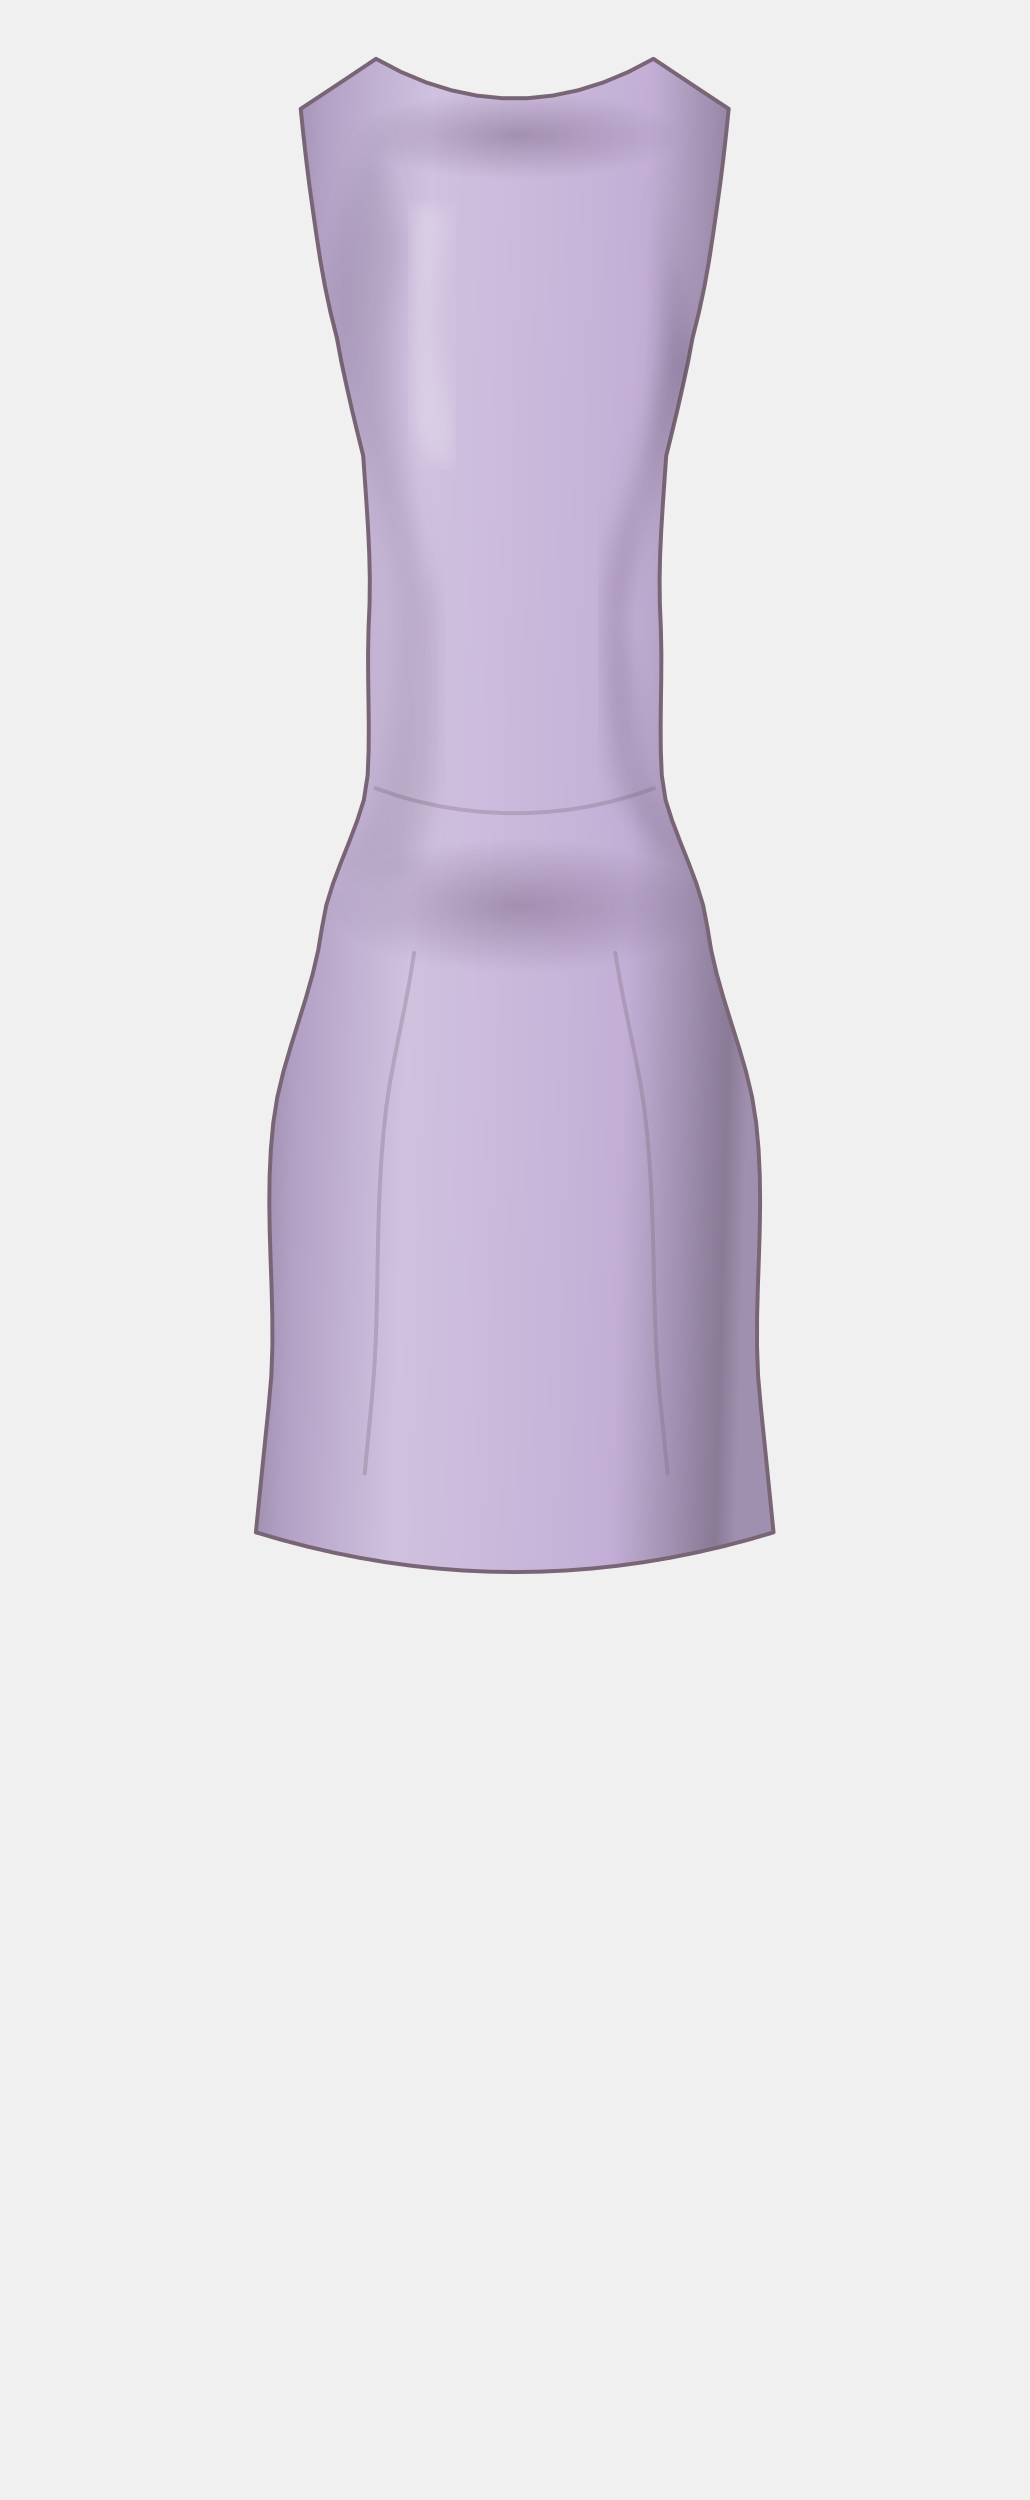
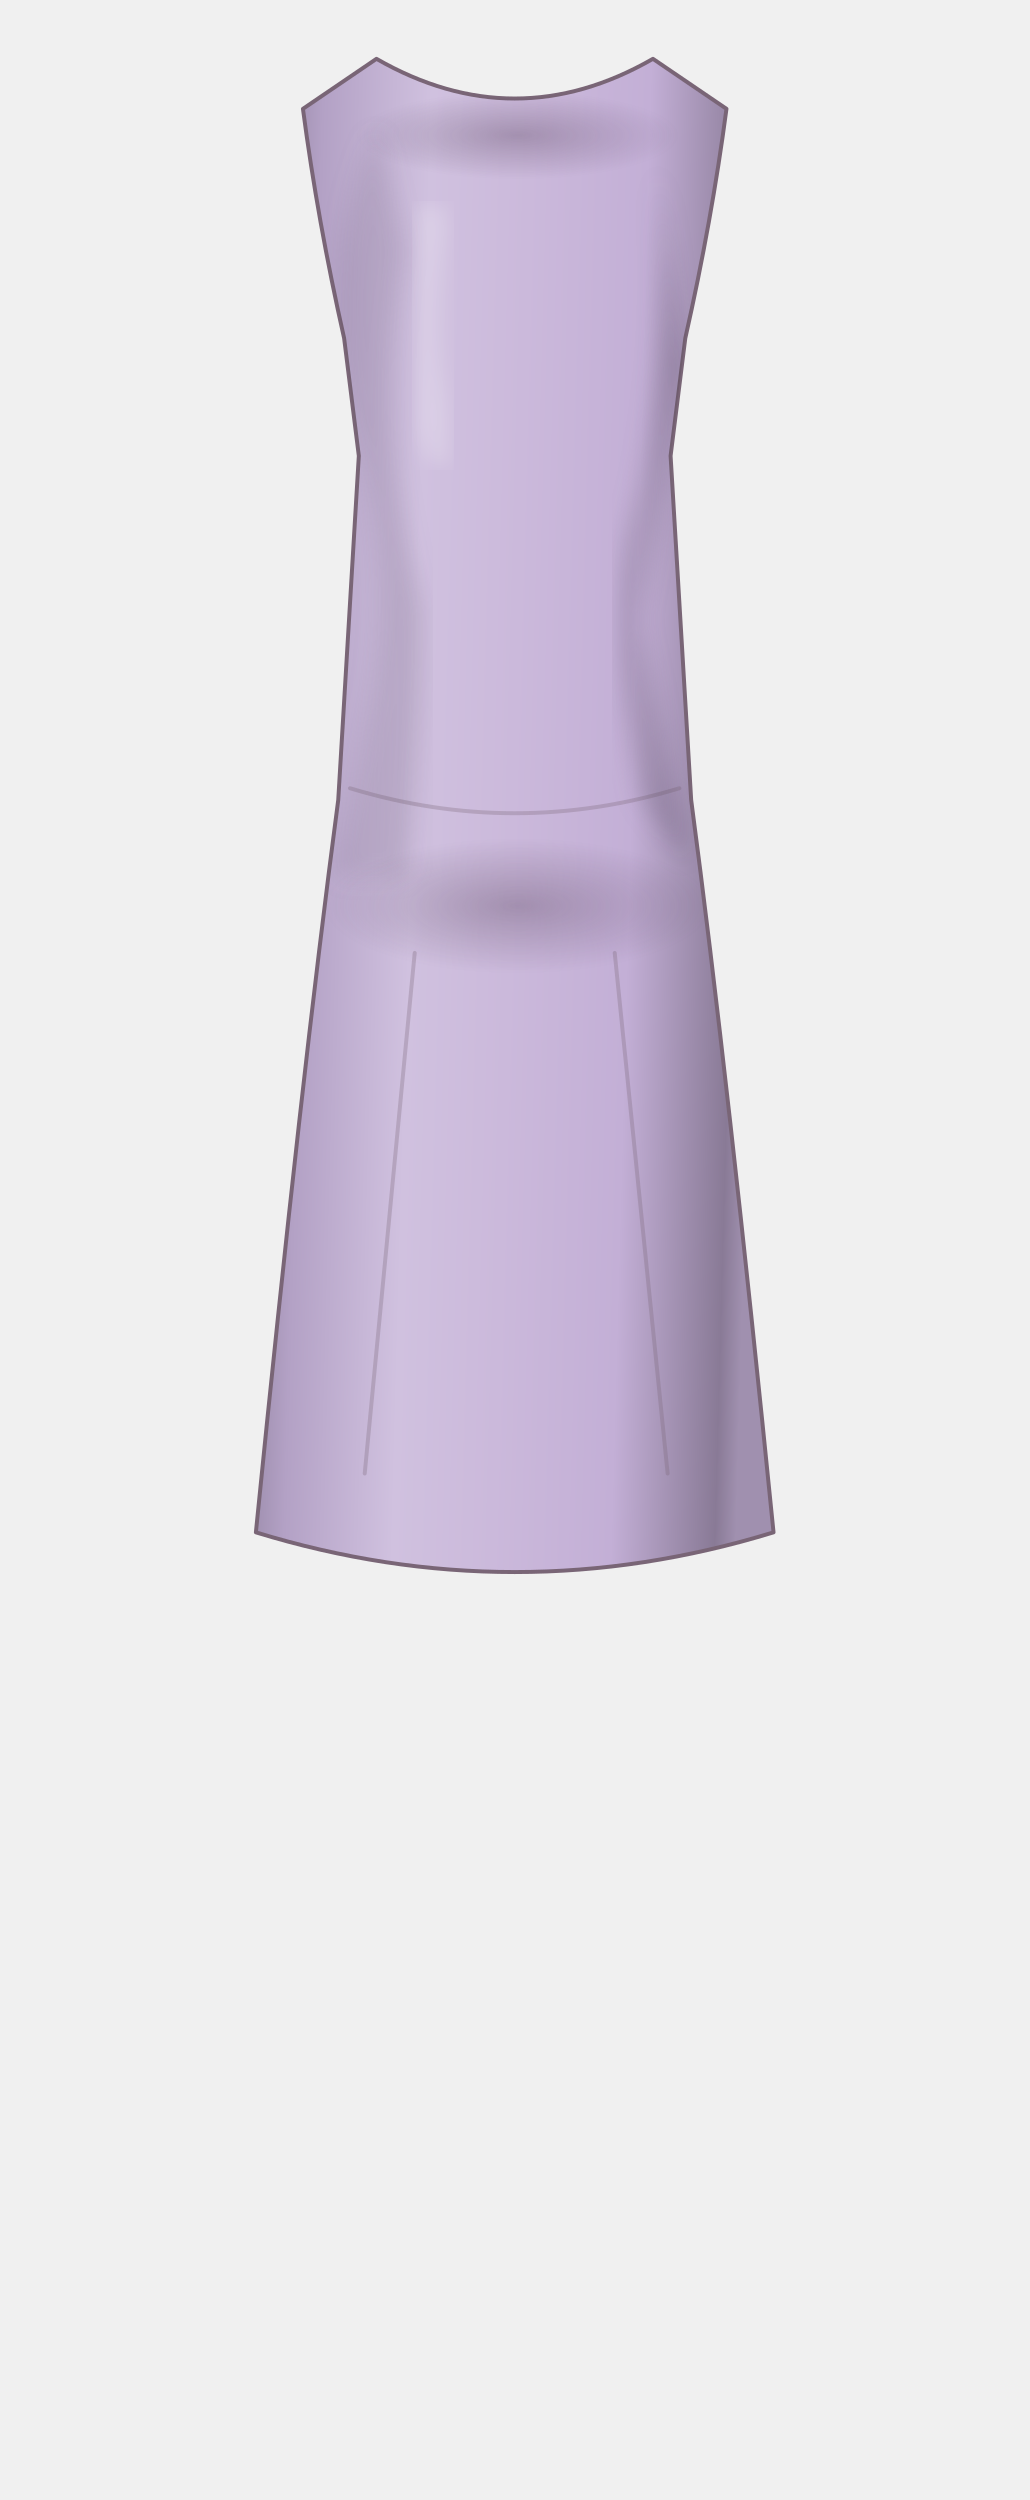
<svg xmlns="http://www.w3.org/2000/svg" width="350" height="850" viewBox="185 330 350 850" fill="none">
  <defs>
-     <linearGradient id="mlujk3h-0" x1="0" y1="0" x2="1" y2=".08">
+     <linearGradient id="m4vbpey-0" x1="0" y1="0" x2="1" y2=".08">
      <stop stop-color="#8a7c98" />
      <stop offset=".13" stop-color="#b3a1c5" />
      <stop offset=".34" stop-color="#d0c1df" />
      <stop offset=".53" stop-color="#cbb9db" />
      <stop offset=".76" stop-color="#c3afd6" />
      <stop offset=".96" stop-color="#897a96" />
      <stop offset="1" stop-color="#a090af" />
    </linearGradient>
-     <linearGradient id="mlujk3h-1" x1="0" y1="0" x2="1" y2=".08">
+     <linearGradient id="m4vbpey-1" x1="0" y1="0" x2="1" y2=".08">
      <stop stop-color="#221728" />
      <stop offset=".13" stop-color="#2c1d34" />
      <stop offset=".34" stop-color="#5e5165" />
      <stop offset=".53" stop-color="#4b3d53" />
      <stop offset=".76" stop-color="#302039" />
      <stop offset=".96" stop-color="#221628" />
      <stop offset="1" stop-color="#271a2f" />
    </linearGradient>
  </defs>
  <g stroke="#796576" stroke-width="1.35" stroke-linecap="round" stroke-linejoin="round">
    <defs>
      <clipPath id="cloth-clip">
-         <path d="M312.836 350L306.485 354.25L300.103 358.5L293.689 362.75L287.242 367L288.108 375.469L289.067 383.988L290.134 392.556L291.327 401.173L292.577 409.84L293.911 418.556L295.48 427.321L297.349 436.136L299.557 445L301.047 453L302.779 461L304.591 469L306.513 477L308.486 485L309.07 493.357L309.65 501.714L310.164 510.071L310.548 518.429L310.736 526.786L310.659 535.143L310.309 543.5L310.142 551.857L310.172 560.214L310.292 568.571L310.384 576.929L310.332 585.286L309.993 593.643L308.704 602L306.51 608.861L303.864 615.872L301.011 623.034L298.248 630.347L295.93 637.81L294.47 645.423L293.177 653.188L291.328 661.102L289.051 669.167L286.504 677.383L283.876 685.749L281.39 694.265L279.305 702.932L277.913 711.75L277.095 720.718L276.666 729.837L276.561 739.106L276.702 748.526L276.996 758.096L277.334 767.816L277.589 777.688L277.617 787.709L277.252 797.881L276.343 808.204L275.268 818.677L274.186 829.301L273.096 840.075L272 851L280.8 853.565L289.6 855.86L298.4 857.885L307.2 859.64L316 861.125L324.8 862.34L333.6 863.285L342.4 863.96L351.2 864.365L360 864.5L368.8 864.365L377.6 863.96L386.4 863.285L395.2 862.34L404 861.125L412.8 859.64L421.6 857.885L430.4 855.86L439.2 853.565L448 851L446.904 840.075L445.814 829.301L444.732 818.677L443.657 808.204L442.748 797.881L442.383 787.709L442.411 777.688L442.666 767.816L443.004 758.096L443.298 748.526L443.439 739.106L443.334 729.837L442.905 720.718L442.087 711.75L440.695 702.932L438.61 694.265L436.124 685.749L433.496 677.383L430.949 669.167L428.672 661.102L426.823 653.188L425.53 645.423L424.07 637.81L421.752 630.347L418.989 623.034L416.136 615.872L413.49 608.861L411.296 602L410.007 593.643L409.668 585.286L409.616 576.929L409.708 568.571L409.828 560.214L409.858 551.857L409.691 543.5L409.341 535.143L409.264 526.786L409.452 518.429L409.836 510.071L410.35 501.714L410.93 493.357L411.514 485L413.487 477L415.409 469L417.221 461L418.953 453L420.443 445L422.651 436.136L424.52 427.321L426.089 418.556L427.423 409.84L428.673 401.173L429.866 392.556L430.933 383.988L431.892 375.469L432.758 367L426.311 362.75L419.897 358.5L413.515 354.25L407.164 350L398.649 354.463L390.103 358.033L381.526 360.711L372.926 362.496L364.31 363.388L355.69 363.388L347.074 362.496L338.474 360.711L329.897 358.033L321.351 354.463L312.836 350Z" fill="url(#mlujk3h-0)" />
-         <path d="M312.642 598L319.684 600.414L326.808 602.426L334.037 604.036L341.37 605.243L348.786 606.047L356.256 606.45L363.744 606.45L371.214 606.047L378.63 605.243L385.963 604.036L393.192 602.426L400.316 600.414L407.358 598M325.787 654L324.377 662.85L322.725 671.7L320.949 680.55L319.179 689.4L317.556 698.25L316.235 707.1L315.31 715.95L314.623 724.8L314.127 733.65L313.782 742.5L313.547 751.35L313.374 760.2L313.213 769.05L313.011 777.9L312.708 786.75L312.243 795.6L311.549 804.45L310.7 813.3L309.85 822.15L309 831M394.213 654L395.674 662.85L397.379 671.7L399.211 680.55L401.04 689.4L402.722 698.25L404.101 707.1L405.081 715.95L405.821 724.8L406.369 733.65L406.761 742.5L407.043 751.35L407.259 760.2L407.462 769.05L407.706 777.9L408.05 786.75L408.559 795.6L409.301 804.45L410.2 813.3L411.1 822.15L412 831" stroke="#796576" opacity="0.3" />
+         <path d="M313 350 L288 367 Q293 405 302 445 L307 485 L300 602 Q287.4 697 272 851 Q360 878 448 851 Q432.6 697 420 602 L413 485 L418 445 Q427 405 432 367 L407 350 Q360 377 313 350Z" fill="url(#m4vbpey-0)" />
+         <path d="M304 598 Q360 615 416 598 M326 654 L309 831 M394 654 L412 831" stroke="#796576" opacity="0.3" />
      </clipPath>
      <linearGradient id="cloth-round">
        <stop stop-color="#302039" stop-opacity=".24" />
        <stop offset=".3" stop-color="#fff" stop-opacity=".27" />
        <stop offset=".58" stop-color="#fff" stop-opacity="0" />
        <stop offset=".87" stop-color="#302039" stop-opacity=".26" />
        <stop offset="1" stop-color="#fff" stop-opacity=".1" />
      </linearGradient>
      <radialGradient id="cloth-occlusion">
        <stop stop-color="#46304a" stop-opacity=".3" />
        <stop offset="1" stop-color="#46304a" stop-opacity="0" />
      </radialGradient>
      <filter id="cloth-soft">
        <feGaussianBlur stdDeviation="4" />
      </filter>
    </defs>
-     <path d="M312.836 350L306.485 354.25L300.103 358.5L293.689 362.75L287.242 367L288.108 375.469L289.067 383.988L290.134 392.556L291.327 401.173L292.577 409.84L293.911 418.556L295.48 427.321L297.349 436.136L299.557 445L301.047 453L302.779 461L304.591 469L306.513 477L308.486 485L309.07 493.357L309.65 501.714L310.164 510.071L310.548 518.429L310.736 526.786L310.659 535.143L310.309 543.5L310.142 551.857L310.172 560.214L310.292 568.571L310.384 576.929L310.332 585.286L309.993 593.643L308.704 602L306.51 608.861L303.864 615.872L301.011 623.034L298.248 630.347L295.93 637.81L294.47 645.423L293.177 653.188L291.328 661.102L289.051 669.167L286.504 677.383L283.876 685.749L281.39 694.265L279.305 702.932L277.913 711.75L277.095 720.718L276.666 729.837L276.561 739.106L276.702 748.526L276.996 758.096L277.334 767.816L277.589 777.688L277.617 787.709L277.252 797.881L276.343 808.204L275.268 818.677L274.186 829.301L273.096 840.075L272 851L280.8 853.565L289.6 855.86L298.4 857.885L307.2 859.64L316 861.125L324.8 862.34L333.6 863.285L342.4 863.96L351.2 864.365L360 864.5L368.8 864.365L377.6 863.96L386.4 863.285L395.2 862.34L404 861.125L412.8 859.64L421.6 857.885L430.4 855.86L439.2 853.565L448 851L446.904 840.075L445.814 829.301L444.732 818.677L443.657 808.204L442.748 797.881L442.383 787.709L442.411 777.688L442.666 767.816L443.004 758.096L443.298 748.526L443.439 739.106L443.334 729.837L442.905 720.718L442.087 711.75L440.695 702.932L438.61 694.265L436.124 685.749L433.496 677.383L430.949 669.167L428.672 661.102L426.823 653.188L425.53 645.423L424.07 637.81L421.752 630.347L418.989 623.034L416.136 615.872L413.49 608.861L411.296 602L410.007 593.643L409.668 585.286L409.616 576.929L409.708 568.571L409.828 560.214L409.858 551.857L409.691 543.5L409.341 535.143L409.264 526.786L409.452 518.429L409.836 510.071L410.35 501.714L410.93 493.357L411.514 485L413.487 477L415.409 469L417.221 461L418.953 453L420.443 445L422.651 436.136L424.52 427.321L426.089 418.556L427.423 409.84L428.673 401.173L429.866 392.556L430.933 383.988L431.892 375.469L432.758 367L426.311 362.75L419.897 358.5L413.515 354.25L407.164 350L398.649 354.463L390.103 358.033L381.526 360.711L372.926 362.496L364.31 363.388L355.69 363.388L347.074 362.496L338.474 360.711L329.897 358.033L321.351 354.463L312.836 350Z" fill="url(#mlujk3h-0)" />
-     <path d="M312.642 598L319.684 600.414L326.808 602.426L334.037 604.036L341.37 605.243L348.786 606.047L356.256 606.45L363.744 606.45L371.214 606.047L378.63 605.243L385.963 604.036L393.192 602.426L400.316 600.414L407.358 598M325.787 654L324.377 662.85L322.725 671.7L320.949 680.55L319.179 689.4L317.556 698.25L316.235 707.1L315.31 715.95L314.623 724.8L314.127 733.65L313.782 742.5L313.547 751.35L313.374 760.2L313.213 769.05L313.011 777.9L312.708 786.75L312.243 795.6L311.549 804.45L310.7 813.3L309.85 822.15L309 831M394.213 654L395.674 662.85L397.379 671.7L399.211 680.55L401.04 689.4L402.722 698.25L404.101 707.1L405.081 715.95L405.821 724.8L406.369 733.65L406.761 742.5L407.043 751.35L407.259 760.2L407.462 769.05L407.706 777.9L408.05 786.75L408.559 795.6L409.301 804.45L410.2 813.3L411.1 822.15L412 831" stroke="#796576" opacity="0.3" />
+     <path d="M313 350 L288 367 Q293 405 302 445 L307 485 L300 602 Q287.4 697 272 851 Q360 878 448 851 Q432.6 697 420 602 L413 485 L418 445 Q427 405 432 367 L407 350 Q360 377 313 350Z" fill="url(#m4vbpey-0)" />
+     <path d="M304 598 Q360 615 416 598 M326 654 L309 831 M394 654 L412 831" stroke="#796576" opacity="0.3" />
    <g data-material="cloth-volume" clip-path="url(#cloth-clip)">
-       <path d="M312.338 374L308.826 381.771L305.775 389.75L303.198 397.938L301.115 406.333L299.548 414.937L298.47 423.75L297.836 432.771L297.85 442L298.8 451.438L300.892 461.083L303.712 470.938L307.006 481L310.314 489.198L313.165 497.43L315.531 505.694L317.386 513.992L318.705 522.322L319.457 530.686L319.605 539.083L319.334 547.512L318.927 555.975L318.308 564.471L317.394 573L316.436 580.857L315.336 588.714L313.856 596.571L311.467 604.429L308.37 612.286L304.884 620.143L301.368 628L309.378 628L317.388 628L325.398 628L328.173 616.331L330.539 605.322L332.023 594.975L332.588 585.289L332.846 576.264L332.947 567.901L332.964 560.198L332.94 553.157L332.894 546.777L332.831 541.058L332.697 536L330.364 527.556L328.091 519.082L325.896 510.577L323.817 502.041L321.904 493.474L320.217 484.878L318.825 476.25L317.799 467.592L317.211 458.903L317.128 450.184L317.608 441.434L318.611 432.653L319.986 423.842L321.715 415Z" fill="url(#mlujk3h-1)" stroke="none" opacity=".13" filter="url(#cloth-soft)" />
-       <path d="M408.986 386L410.057 395.041L410.901 404.012L411.5 412.911L411.841 421.74L411.909 430.497L411.692 439.183L411.076 447.799L409.956 456.343L408.411 464.817L406.522 473.219L404.365 481.55L402.01 489.811L399.52 498L397.05 504.681L395.003 511.722L393.395 519.125L392.247 526.889L391.593 535.014L391.441 543.5L391.493 552.347L391.72 561.556L392.191 571.125L393.009 581.056L394.318 591.347L396.762 602L402.476 609L408.768 616L415.471 623L411.762 614.8L408.357 606.6L405.623 598.4L403.855 590.2L402.615 582L401.542 573.8L400.528 565.6L399.478 557.4L398.311 549.2L396.958 541L398.483 532.4L400.284 523.8L402.337 515.2L404.607 506.6L407.048 498L409.61 489.4L412.233 480.8L414.85 472.2L417.388 463.6L419.998 455Z" fill="url(#mlujk3h-1)" stroke="none" opacity=".24" filter="url(#cloth-soft)" />
-       <path d="M329.073 406L326.992 417.012L325.664 427.383L325.105 437.111L325.367 446.198L326.534 454.642L328.511 462.444L331.204 469.605L334.539 476.123L338.461 482" fill="none" stroke="#fff" stroke-width="16" opacity=".22" filter="url(#cloth-soft)" />
-       <path d="M264.729 438L262.504 446.615L259.798 455.231L256.701 463.846L253.303 472.462L249.695 481.077L245.967 489.692L242.209 498.308L238.513 506.923L234.968 515.538L231.664 524.154L228.693 532.769L226.144 541.385L224.107 550L224.565 556.402L225.381 563.109L226.579 570.121L228.065 577.438L229.707 585.059L231.332 592.984L232.715 601.215L233.582 609.75L233.599 618.59L233.222 627.734L233.673 637.184L234.769 646.938L236.239 656.996L237.75 667.359L238.903 678.027L239.227 689M452.341 439L454.77 447.538L457.662 456.077L460.93 464.615L464.485 473.154L468.239 481.692L472.105 490.231L475.994 498.769L479.818 507.308L483.49 515.846L486.921 524.385L490.024 532.923L492.711 541.462L494.893 550L494.91 556.523L494.501 563.344L493.654 570.461L492.469 577.875L491.086 585.586L489.688 593.594L488.508 601.898L487.828 610.5L487.991 619.398L488.346 628.594L487.816 638.086L486.618 647.875L485.03 657.961L483.39 668.344L482.104 679.023L481.645 690" fill="none" stroke="#fff" stroke-width="14" opacity=".2" filter="url(#cloth-soft)" />
-       <path d="M416.848 376L416.638 376.979L416.428 377.958L415.743 378.92L415.058 379.882L413.908 380.811L412.758 381.74L411.162 382.62L409.564 383.5L407.548 384.316L405.53 385.131L403.128 385.869L400.724 386.607L397.976 387.253L395.226 387.9L392.18 388.445L389.132 388.99L385.84 389.424L382.547 389.858L379.067 390.174L375.585 390.489L371.977 390.68L368.369 390.872L364.696 390.936L361.023 391L357.35 390.936L353.678 390.872L350.069 390.68L346.461 390.489L342.979 390.174L339.498 389.858L336.205 389.424L332.912 388.99L329.864 388.445L326.817 387.9L324.067 387.253L321.318 386.607L318.913 385.869L316.51 385.131L314.491 384.316L312.474 383.5L310.876 382.62L309.279 381.74L308.127 380.811L306.977 379.882L306.29 378.92L305.604 377.958L305.394 376.979L305.183 376L305.449 375.021L305.716 374.042L306.454 373.08L307.191 372.118L308.387 371.189L309.581 370.26L311.213 369.38L312.843 368.5L314.882 367.684L316.919 366.869L319.33 366.131L321.739 365.393L324.481 364.747L327.221 364.1L330.247 363.555L333.271 363.01L336.53 362.576L339.787 362.142L343.224 361.826L346.66 361.511L350.216 361.32L353.773 361.128L357.39 361.064L361.008 361L364.625 361.064L368.243 361.128L371.799 361.32L375.356 361.511L378.792 361.826L382.229 362.142L385.487 362.576L388.746 363.01L391.771 363.555L394.797 364.1L397.538 364.747L400.28 365.393L402.69 366.131L405.102 366.869L407.14 367.684L409.179 368.5L410.81 369.38L412.443 370.26L413.638 371.189L414.835 372.118L415.573 373.08L416.313 374.042L416.58 375.021L416.848 376Z" fill="url(#cloth-occlusion)" stroke="none" />
-       <path d="M426.488 638L426.397 639.501L426.263 641.002L425.524 642.477L424.739 643.953L423.364 645.377L421.993 646.802L420.116 648.151L418.253 649.5L415.907 650.751L413.568 652.002L410.776 653.132L407.984 654.263L404.78 655.255L401.571 656.247L397.999 657.083L394.419 657.919L390.536 658.584L386.645 659.249L382.518 659.733L378.383 660.216L374.087 660.51L369.786 660.803L365.403 660.902L361.018 661L356.633 660.902L352.249 660.803L347.947 660.51L343.65 660.216L339.514 659.733L335.385 659.249L331.491 658.584L327.605 657.919L324.023 657.083L320.448 656.247L317.236 655.255L314.029 654.263L311.234 653.132L308.44 652.002L306.098 650.751L303.75 649.5L301.886 648.151L300.008 646.802L298.636 645.377L297.26 643.953L296.474 642.477L295.732 641.002L295.594 639.501L295.496 638L295.996 636.499L296.528 634.998L297.632 633.523L298.755 632.047L300.412 630.623L302.074 629.198L304.222 627.849L306.362 626.5L308.934 625.249L311.487 623.998L314.415 622.868L317.318 621.737L320.54 620.745L323.734 619.753L327.191 618.917L330.621 618.081L334.26 617.416L337.875 616.751L341.647 616.267L345.402 615.784L349.26 615.49L353.108 615.197L357.008 615.098L360.904 615L364.801 615.098L368.702 615.197L372.553 615.49L376.414 615.784L380.172 616.267L383.949 616.751L387.57 617.416L391.216 618.081L394.653 618.917L398.117 619.753L401.32 620.745L404.551 621.737L407.464 622.868L410.402 623.998L412.966 625.249L415.548 626.5L417.699 627.849L419.857 629.198L421.53 630.623L423.197 632.047L424.33 633.523L425.443 634.998L425.982 636.499L426.488 638Z" fill="url(#cloth-occlusion)" stroke="none" />
+       <path d="M313 374 Q292 420 306 481 Q320 526 310 573 L299 628 L324 628 Q330 562 329 536 Q311 477 323 415Z" fill="url(#m4vbpey-1)" stroke="none" opacity=".13" filter="url(#cloth-soft)" />
+       <path d="M408 386 Q414 445 402 498 Q389 537 403 602 L419 623 L402 541 L418 455Z" fill="url(#m4vbpey-1)" stroke="none" opacity=".24" filter="url(#cloth-soft)" />
+       <path d="M330 406 Q320 457 338 482" fill="none" stroke="#fff" stroke-width="16" opacity=".22" filter="url(#cloth-soft)" />
+       <path d="M269 438 L251 550 Q256 600 242 689 M448 439 L468 550 Q467 601 479 690" fill="none" stroke="#fff" stroke-width="14" opacity=".2" filter="url(#cloth-soft)" />
+       <ellipse cx="361" cy="376" rx="55" ry="15" fill="url(#cloth-occlusion)" stroke="none" />
+       <ellipse cx="361" cy="638" rx="66" ry="23" fill="url(#cloth-occlusion)" stroke="none" />
    </g>
  </g>
</svg>
